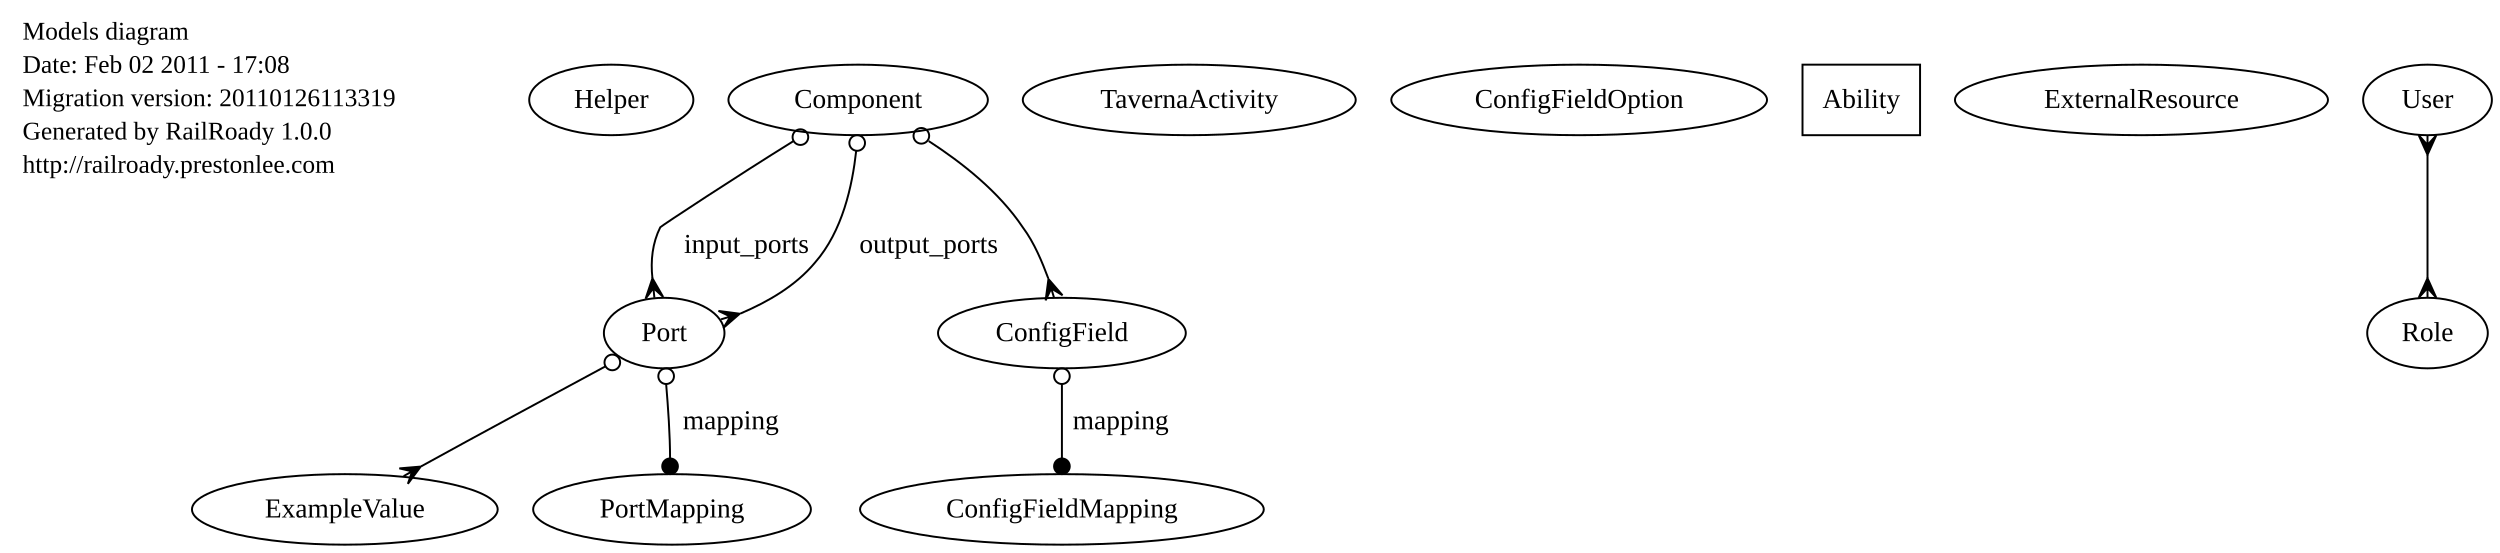
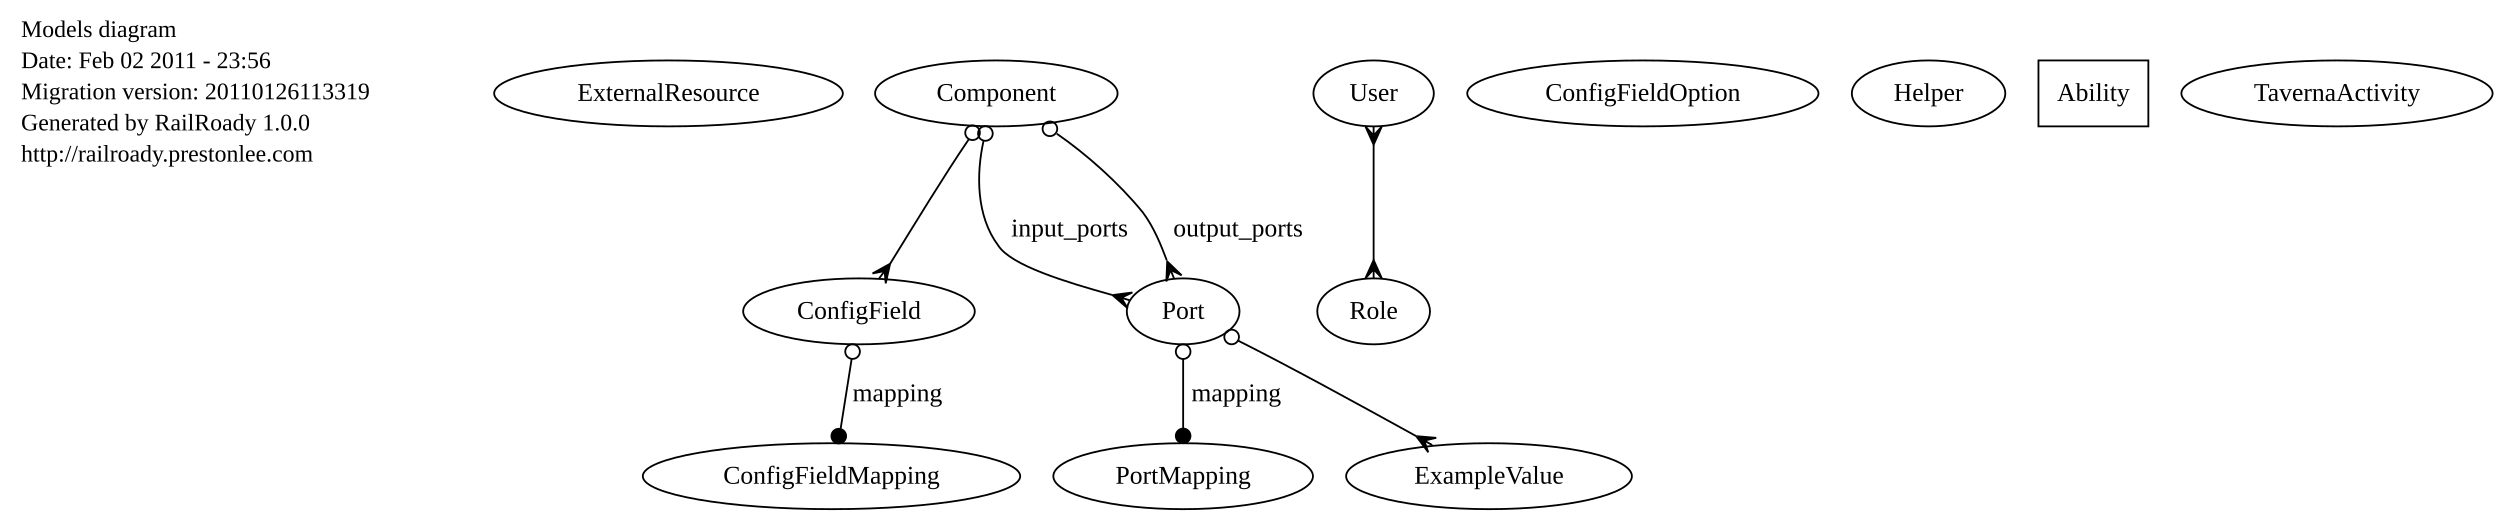
- <svg xmlns="http://www.w3.org/2000/svg" width="1276pt" height="282pt" viewBox="0.00 0.00 1276.00 282.00">
+ <svg xmlns="http://www.w3.org/2000/svg" width="1365pt" height="282pt" viewBox="0.00 0.00 1365.00 282.00">
  <g id="graph0" class="graph" transform="scale(1 1) rotate(0) translate(4 278)">
-     <polygon style="fill:white;stroke:white;" points="-4,4 -4,-278 1272,-278 1272,4 -4,4" />
+     <polygon style="fill:white;stroke:white;" points="-4,4 -4,-278 1361,-278 1361,4 -4,4" />
    <g id="node1" class="node">
      <text text-anchor="start" x="7.5" y="-257.8" style="font-family:Times New Roman;font-size:13.00;">Models diagram</text>
-       <text text-anchor="start" x="7.5" y="-240.8" style="font-family:Times New Roman;font-size:13.00;">Date: Feb 02 2011 - 17:08</text>
+       <text text-anchor="start" x="7.5" y="-240.8" style="font-family:Times New Roman;font-size:13.00;">Date: Feb 02 2011 - 23:56</text>
      <text text-anchor="start" x="7.5" y="-223.8" style="font-family:Times New Roman;font-size:13.00;">Migration version: 20110126113319</text>
      <text text-anchor="start" x="7.5" y="-206.8" style="font-family:Times New Roman;font-size:13.00;">Generated by RailRoady 1.0.0</text>
      <text text-anchor="start" x="7.5" y="-189.8" style="font-family:Times New Roman;font-size:13.00;">http://railroady.prestonlee.com</text>
    </g>
    <g id="node2" class="node">
-       <ellipse style="fill:none;stroke:black;" cx="308" cy="-227" rx="41.889" ry="18" />
-       <text text-anchor="middle" x="308" y="-222.9" style="font-family:Times New Roman;font-size:14.00;">Helper</text>
+       <ellipse style="fill:none;stroke:black;" cx="361" cy="-227" rx="95.199" ry="18" />
+       <text text-anchor="middle" x="361" y="-222.9" style="font-family:Times New Roman;font-size:14.00;">ExternalResource</text>
    </g>
    <g id="node3" class="node">
-       <ellipse style="fill:none;stroke:black;" cx="335" cy="-108" rx="30.773" ry="18" />
-       <text text-anchor="middle" x="335" y="-103.9" style="font-family:Times New Roman;font-size:14.00;">Port</text>
+       <ellipse style="fill:none;stroke:black;" cx="450" cy="-18" rx="103.037" ry="18" />
+       <text text-anchor="middle" x="450" y="-13.9" style="font-family:Times New Roman;font-size:14.00;">ConfigFieldMapping</text>
    </g>
    <g id="node4" class="node">
-       <ellipse style="fill:none;stroke:black;" cx="172" cy="-18" rx="78.022" ry="18" />
-       <text text-anchor="middle" x="172" y="-13.9" style="font-family:Times New Roman;font-size:14.00;">ExampleValue</text>
+       <ellipse style="fill:none;stroke:black;" cx="746" cy="-227" rx="32.856" ry="18" />
+       <text text-anchor="middle" x="746" y="-222.9" style="font-family:Times New Roman;font-size:14.00;">User</text>
+     </g>
+     <g id="node12" class="node">
+       <ellipse style="fill:none;stroke:black;" cx="746" cy="-108" rx="30.773" ry="18" />
+       <text text-anchor="middle" x="746" y="-103.9" style="font-family:Times New Roman;font-size:14.00;">Role</text>
    </g>
    <g id="edge2" class="edge">
-       <path style="fill:none;stroke:black;" d="M305,-91C279,-77 240,-56 211,-40" />
-       <ellipse style="fill:none;stroke:black;" cx="308.527" cy="-93.015" rx="4" ry="4" />
-       <polygon style="fill:black;stroke:black;" points="210.742,-39.856 204.185,-31.066 206.371,-37.428 202,-35 202,-35 202,-35 206.371,-37.428 199.815,-38.934 210.742,-39.856 210.742,-39.856" />
+       <path style="fill:none;stroke:black;" d="M746,-199C746,-180 746,-155 746,-136" />
+       <polygon style="fill:black;stroke:black;" points="746,-199 741.5,-209 746,-204 746,-209 746,-209 746,-209 746,-204 750.5,-209 746,-199 746,-199" />
+       <polygon style="fill:black;stroke:black;" points="746,-136 750.5,-126 746,-131 746,-126 746,-126 746,-126 746,-131 741.5,-126 746,-136 746,-136" />
+     </g>
+     <g id="node5" class="node">
+       <ellipse style="fill:none;stroke:black;" cx="465" cy="-108" rx="63.234" ry="18" />
+       <text text-anchor="middle" x="465" y="-103.9" style="font-family:Times New Roman;font-size:14.00;">ConfigField</text>
+     </g>
+     <g id="edge4" class="edge">
+       <path style="fill:none;stroke:black;" d="M461,-82C459,-70 457,-56 455,-44" />
+       <ellipse style="fill:none;stroke:black;" cx="461.504" cy="-86.031" rx="4" ry="4" />
+       <ellipse style="fill:black;stroke:black;" cx="453.97" cy="-39.881" rx="4" ry="4" />
+       <text text-anchor="middle" x="486" y="-58.9" style="font-family:Times New Roman;font-size:14.00;">mapping</text>
+     </g>
+     <g id="node6" class="node">
+       <ellipse style="fill:none;stroke:black;" cx="540" cy="-227" rx="66.207" ry="18" />
+       <text text-anchor="middle" x="540" y="-222.9" style="font-family:Times New Roman;font-size:14.00;">Component</text>
+     </g>
+     <g id="edge10" class="edge">
+       <path style="fill:none;stroke:black;" d="M525,-202C512,-183 495,-155 482,-134" />
+       <ellipse style="fill:none;stroke:black;" cx="527.015" cy="-205.527" rx="4" ry="4" />
+       <polygon style="fill:black;stroke:black;" points="482,-134 479.6,-123.3 479,-130 476,-126 476,-126 476,-126 479,-130 472.4,-128.7 482,-134 482,-134" />
+     </g>
+     <g id="node8" class="node">
+       <ellipse style="fill:none;stroke:black;" cx="642" cy="-108" rx="30.773" ry="18" />
+       <text text-anchor="middle" x="642" y="-103.9" style="font-family:Times New Roman;font-size:14.00;">Port</text>
+     </g>
+     <g id="edge6" class="edge">
+       <path style="fill:none;stroke:black;" d="M533,-201C529,-183 529,-160 541,-144 548,-133 578,-124 603,-117" />
+       <ellipse style="fill:none;stroke:black;" cx="534.03" cy="-205.119" rx="4" ry="4" />
+       <polygon style="fill:black;stroke:black;" points="603.422,-116.874 614.293,-118.31 608.211,-115.437 613,-114 613,-114 613,-114 608.211,-115.437 611.707,-109.69 603.422,-116.874 603.422,-116.874" />
+       <text text-anchor="middle" x="580" y="-148.9" style="font-family:Times New Roman;font-size:14.00;">input_ports</text>
+     </g>
+     <g id="edge8" class="edge">
+       <path style="fill:none;stroke:black;" d="M573,-205C589,-194 607,-178 620,-162 626,-154 630,-144 633,-136" />
+       <ellipse style="fill:none;stroke:black;" cx="569.255" cy="-207.675" rx="4" ry="4" />
+       <polygon style="fill:black;stroke:black;" points="633.286,-135.285 641.178,-127.671 635.143,-130.642 637,-126 637,-126 637,-126 635.143,-130.642 632.822,-124.329 633.286,-135.285 633.286,-135.285" />
+       <text text-anchor="middle" x="672" y="-148.9" style="font-family:Times New Roman;font-size:14.00;">output_ports</text>
+     </g>
+     <g id="node7" class="node">
+       <ellipse style="fill:none;stroke:black;" cx="893" cy="-227" rx="95.894" ry="18" />
+       <text text-anchor="middle" x="893" y="-222.9" style="font-family:Times New Roman;font-size:14.00;">ConfigFieldOption</text>
+     </g>
+     <g id="node10" class="node">
+       <ellipse style="fill:none;stroke:black;" cx="642" cy="-18" rx="70.878" ry="18" />
+       <text text-anchor="middle" x="642" y="-13.9" style="font-family:Times New Roman;font-size:14.00;">PortMapping</text>
+     </g>
+     <g id="edge14" class="edge">
+       <path style="fill:none;stroke:black;" d="M642,-82C642,-70 642,-56 642,-44" />
+       <ellipse style="fill:none;stroke:black;" cx="642" cy="-86" rx="4" ry="4" />
+       <ellipse style="fill:black;stroke:black;" cx="642" cy="-40" rx="4" ry="4" />
+       <text text-anchor="middle" x="671" y="-58.9" style="font-family:Times New Roman;font-size:14.00;">mapping</text>
+     </g>
+     <g id="node14" class="node">
+       <ellipse style="fill:none;stroke:black;" cx="809" cy="-18" rx="78.022" ry="18" />
+       <text text-anchor="middle" x="809" y="-13.9" style="font-family:Times New Roman;font-size:14.00;">ExampleValue</text>
+     </g>
+     <g id="edge12" class="edge">
+       <path style="fill:none;stroke:black;" d="M672,-92C700,-78 740,-56 769,-40" />
+       <ellipse style="fill:none;stroke:black;" cx="668.473" cy="-94.015" rx="4" ry="4" />
+       <polygon style="fill:black;stroke:black;" points="769.258,-39.856 780.185,-38.934 773.629,-37.428 778,-35 778,-35 778,-35 773.629,-37.428 775.815,-31.066 769.258,-39.856 769.258,-39.856" />
    </g>
    <g id="node9" class="node">
-       <ellipse style="fill:none;stroke:black;" cx="339" cy="-18" rx="70.878" ry="18" />
-       <text text-anchor="middle" x="339" y="-13.9" style="font-family:Times New Roman;font-size:14.00;">PortMapping</text>
-     </g>
-     <g id="edge4" class="edge">
-       <path style="fill:none;stroke:black;" d="M336,-82C337,-70 338,-56 338,-44" />
-       <ellipse style="fill:none;stroke:black;" cx="336" cy="-86" rx="4" ry="4" />
-       <ellipse style="fill:black;stroke:black;" cx="338" cy="-40" rx="4" ry="4" />
-       <text text-anchor="middle" x="369" y="-58.9" style="font-family:Times New Roman;font-size:14.00;">mapping</text>
-     </g>
-     <g id="node5" class="node">
-       <ellipse style="fill:none;stroke:black;" cx="603" cy="-227" rx="84.971" ry="18" />
-       <text text-anchor="middle" x="603" y="-222.9" style="font-family:Times New Roman;font-size:14.00;">TavernaActivity</text>
-     </g>
-     <g id="node6" class="node">
-       <ellipse style="fill:none;stroke:black;" cx="538" cy="-18" rx="103.037" ry="18" />
-       <text text-anchor="middle" x="538" y="-13.9" style="font-family:Times New Roman;font-size:14.00;">ConfigFieldMapping</text>
-     </g>
-     <g id="node7" class="node">
-       <ellipse style="fill:none;stroke:black;" cx="802" cy="-227" rx="95.894" ry="18" />
-       <text text-anchor="middle" x="802" y="-222.9" style="font-family:Times New Roman;font-size:14.00;">ConfigFieldOption</text>
-     </g>
-     <g id="node8" class="node">
-       <polygon style="fill:none;stroke:black;" points="976,-245 916,-245 916,-209 976,-209 976,-245" />
-       <text text-anchor="middle" x="946" y="-222.9" style="font-family:Times New Roman;font-size:14.00;">Ability</text>
-     </g>
-     <g id="node10" class="node">
-       <ellipse style="fill:none;stroke:black;" cx="1089" cy="-227" rx="95.199" ry="18" />
-       <text text-anchor="middle" x="1089" y="-222.9" style="font-family:Times New Roman;font-size:14.00;">ExternalResource</text>
+       <ellipse style="fill:none;stroke:black;" cx="1049" cy="-227" rx="41.889" ry="18" />
+       <text text-anchor="middle" x="1049" y="-222.9" style="font-family:Times New Roman;font-size:14.00;">Helper</text>
    </g>
    <g id="node11" class="node">
-       <ellipse style="fill:none;stroke:black;" cx="538" cy="-108" rx="63.234" ry="18" />
-       <text text-anchor="middle" x="538" y="-103.9" style="font-family:Times New Roman;font-size:14.00;">ConfigField</text>
-     </g>
-     <g id="edge6" class="edge">
-       <path style="fill:none;stroke:black;" d="M538,-82C538,-70 538,-56 538,-44" />
-       <ellipse style="fill:none;stroke:black;" cx="538" cy="-86" rx="4" ry="4" />
-       <ellipse style="fill:black;stroke:black;" cx="538" cy="-40" rx="4" ry="4" />
-       <text text-anchor="middle" x="568" y="-58.9" style="font-family:Times New Roman;font-size:14.00;">mapping</text>
-     </g>
-     <g id="node12" class="node">
-       <ellipse style="fill:none;stroke:black;" cx="434" cy="-227" rx="66.207" ry="18" />
-       <text text-anchor="middle" x="434" y="-222.9" style="font-family:Times New Roman;font-size:14.00;">Component</text>
-     </g>
-     <g id="edge8" class="edge">
-       <path style="fill:none;stroke:black;" d="M401,-206C372,-188 334,-163 333,-162 329,-154 328,-145 329,-136" />
-       <ellipse style="fill:none;stroke:black;" cx="404.527" cy="-208.015" rx="4" ry="4" />
-       <polygon style="fill:black;stroke:black;" points="329.005,-135.95 334.478,-126.448 329.502,-130.975 330,-126 330,-126 330,-126 329.502,-130.975 325.522,-125.552 329.005,-135.95 329.005,-135.95" />
-       <text text-anchor="middle" x="377" y="-148.9" style="font-family:Times New Roman;font-size:14.00;">input_ports</text>
-     </g>
-     <g id="edge10" class="edge">
-       <path style="fill:none;stroke:black;" d="M433,-201C431,-183 426,-160 412,-144 402,-132 388,-124 374,-118" />
-       <ellipse style="fill:none;stroke:black;" cx="433.504" cy="-205.031" rx="4" ry="4" />
-       <polygon style="fill:black;stroke:black;" points="373.578,-117.874 365.293,-110.69 368.789,-116.437 364,-115 364,-115 364,-115 368.789,-116.437 362.707,-119.31 373.578,-117.874 373.578,-117.874" />
-       <text text-anchor="middle" x="470" y="-148.9" style="font-family:Times New Roman;font-size:14.00;">output_ports</text>
-     </g>
-     <g id="edge12" class="edge">
-       <path style="fill:none;stroke:black;" d="M470,-206C487,-195 506,-180 518,-162 524,-154 528,-144 531,-136" />
-       <ellipse style="fill:none;stroke:black;" cx="466.255" cy="-208.675" rx="4" ry="4" />
-       <polygon style="fill:black;stroke:black;" points="531.126,-135.578 538.31,-127.293 532.563,-130.789 534,-126 534,-126 534,-126 532.563,-130.789 529.69,-124.707 531.126,-135.578 531.126,-135.578" />
+       <polygon style="fill:none;stroke:black;" points="1169,-245 1109,-245 1109,-209 1169,-209 1169,-245" />
+       <text text-anchor="middle" x="1139" y="-222.9" style="font-family:Times New Roman;font-size:14.00;">Ability</text>
    </g>
    <g id="node13" class="node">
-       <ellipse style="fill:none;stroke:black;" cx="1235" cy="-227" rx="32.856" ry="18" />
-       <text text-anchor="middle" x="1235" y="-222.9" style="font-family:Times New Roman;font-size:14.00;">User</text>
-     </g>
-     <g id="node14" class="node">
-       <ellipse style="fill:none;stroke:black;" cx="1235" cy="-108" rx="30.773" ry="18" />
-       <text text-anchor="middle" x="1235" y="-103.9" style="font-family:Times New Roman;font-size:14.00;">Role</text>
-     </g>
-     <g id="edge14" class="edge">
-       <path style="fill:none;stroke:black;" d="M1235,-199C1235,-180 1235,-155 1235,-136" />
-       <polygon style="fill:black;stroke:black;" points="1235,-199 1230.5,-209 1235,-204 1235,-209 1235,-209 1235,-209 1235,-204 1239.5,-209 1235,-199 1235,-199" />
-       <polygon style="fill:black;stroke:black;" points="1235,-136 1239.5,-126 1235,-131 1235,-126 1235,-126 1235,-126 1235,-131 1230.5,-126 1235,-136 1235,-136" />
+       <ellipse style="fill:none;stroke:black;" cx="1272" cy="-227" rx="84.971" ry="18" />
+       <text text-anchor="middle" x="1272" y="-222.9" style="font-family:Times New Roman;font-size:14.00;">TavernaActivity</text>
    </g>
  </g>
</svg>
